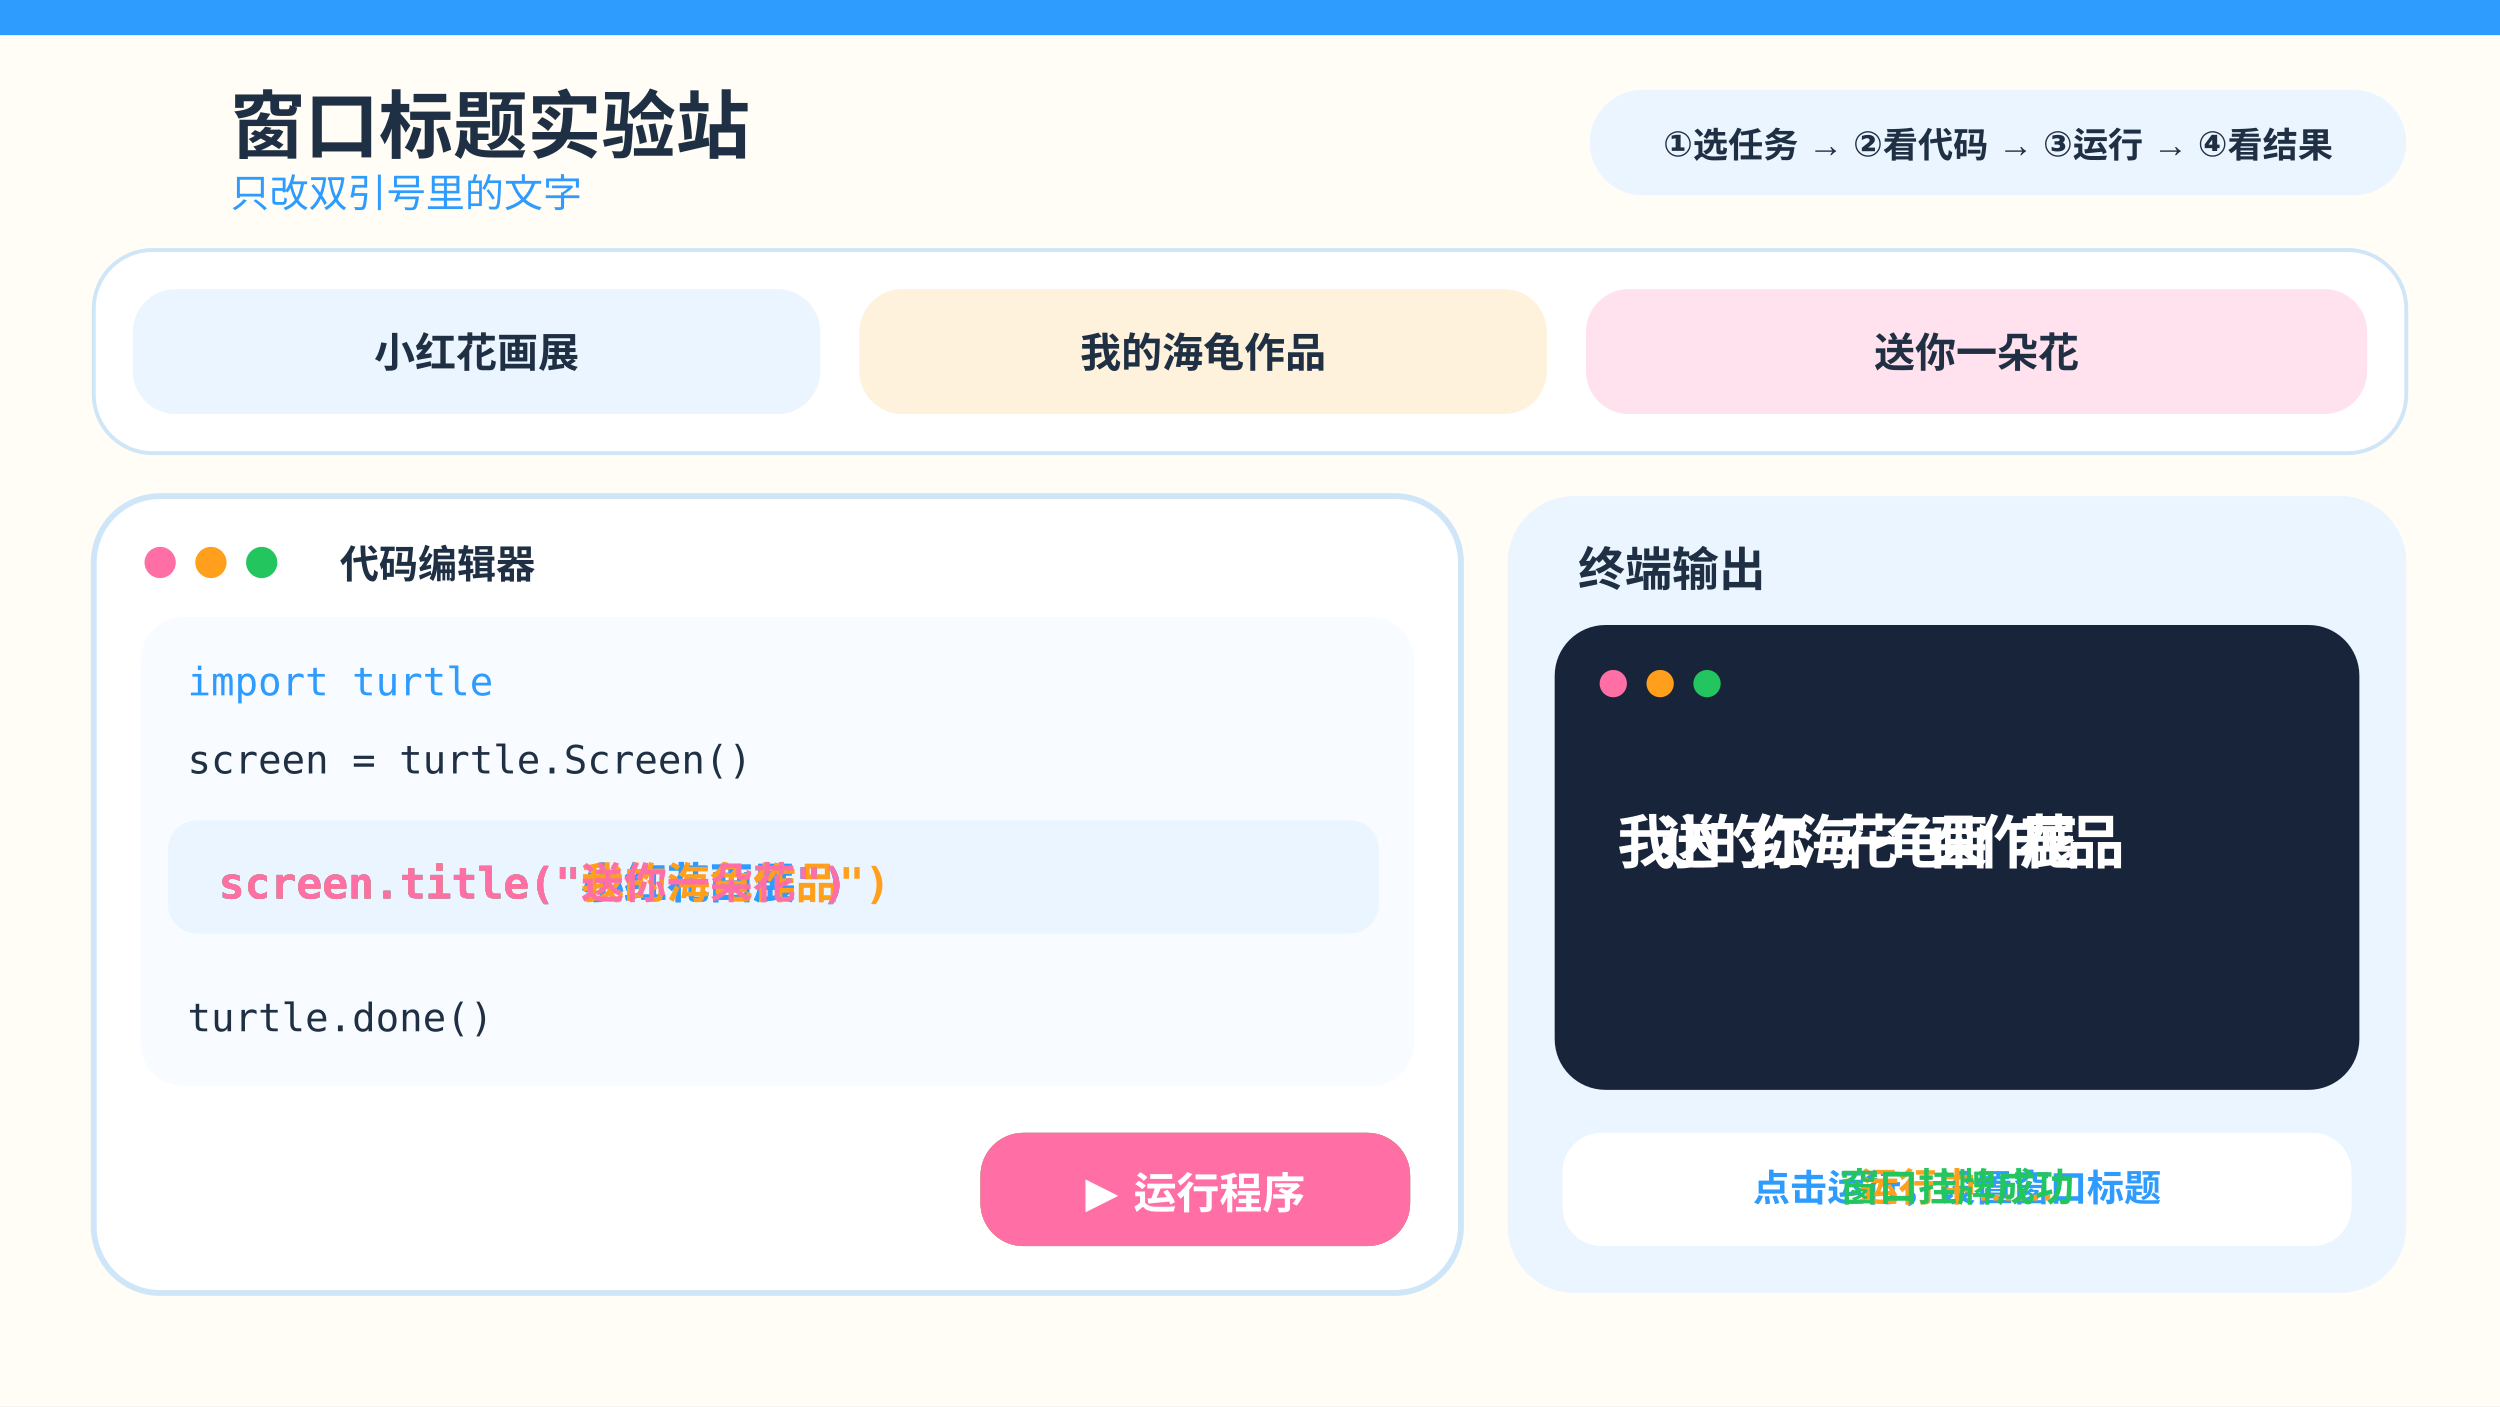
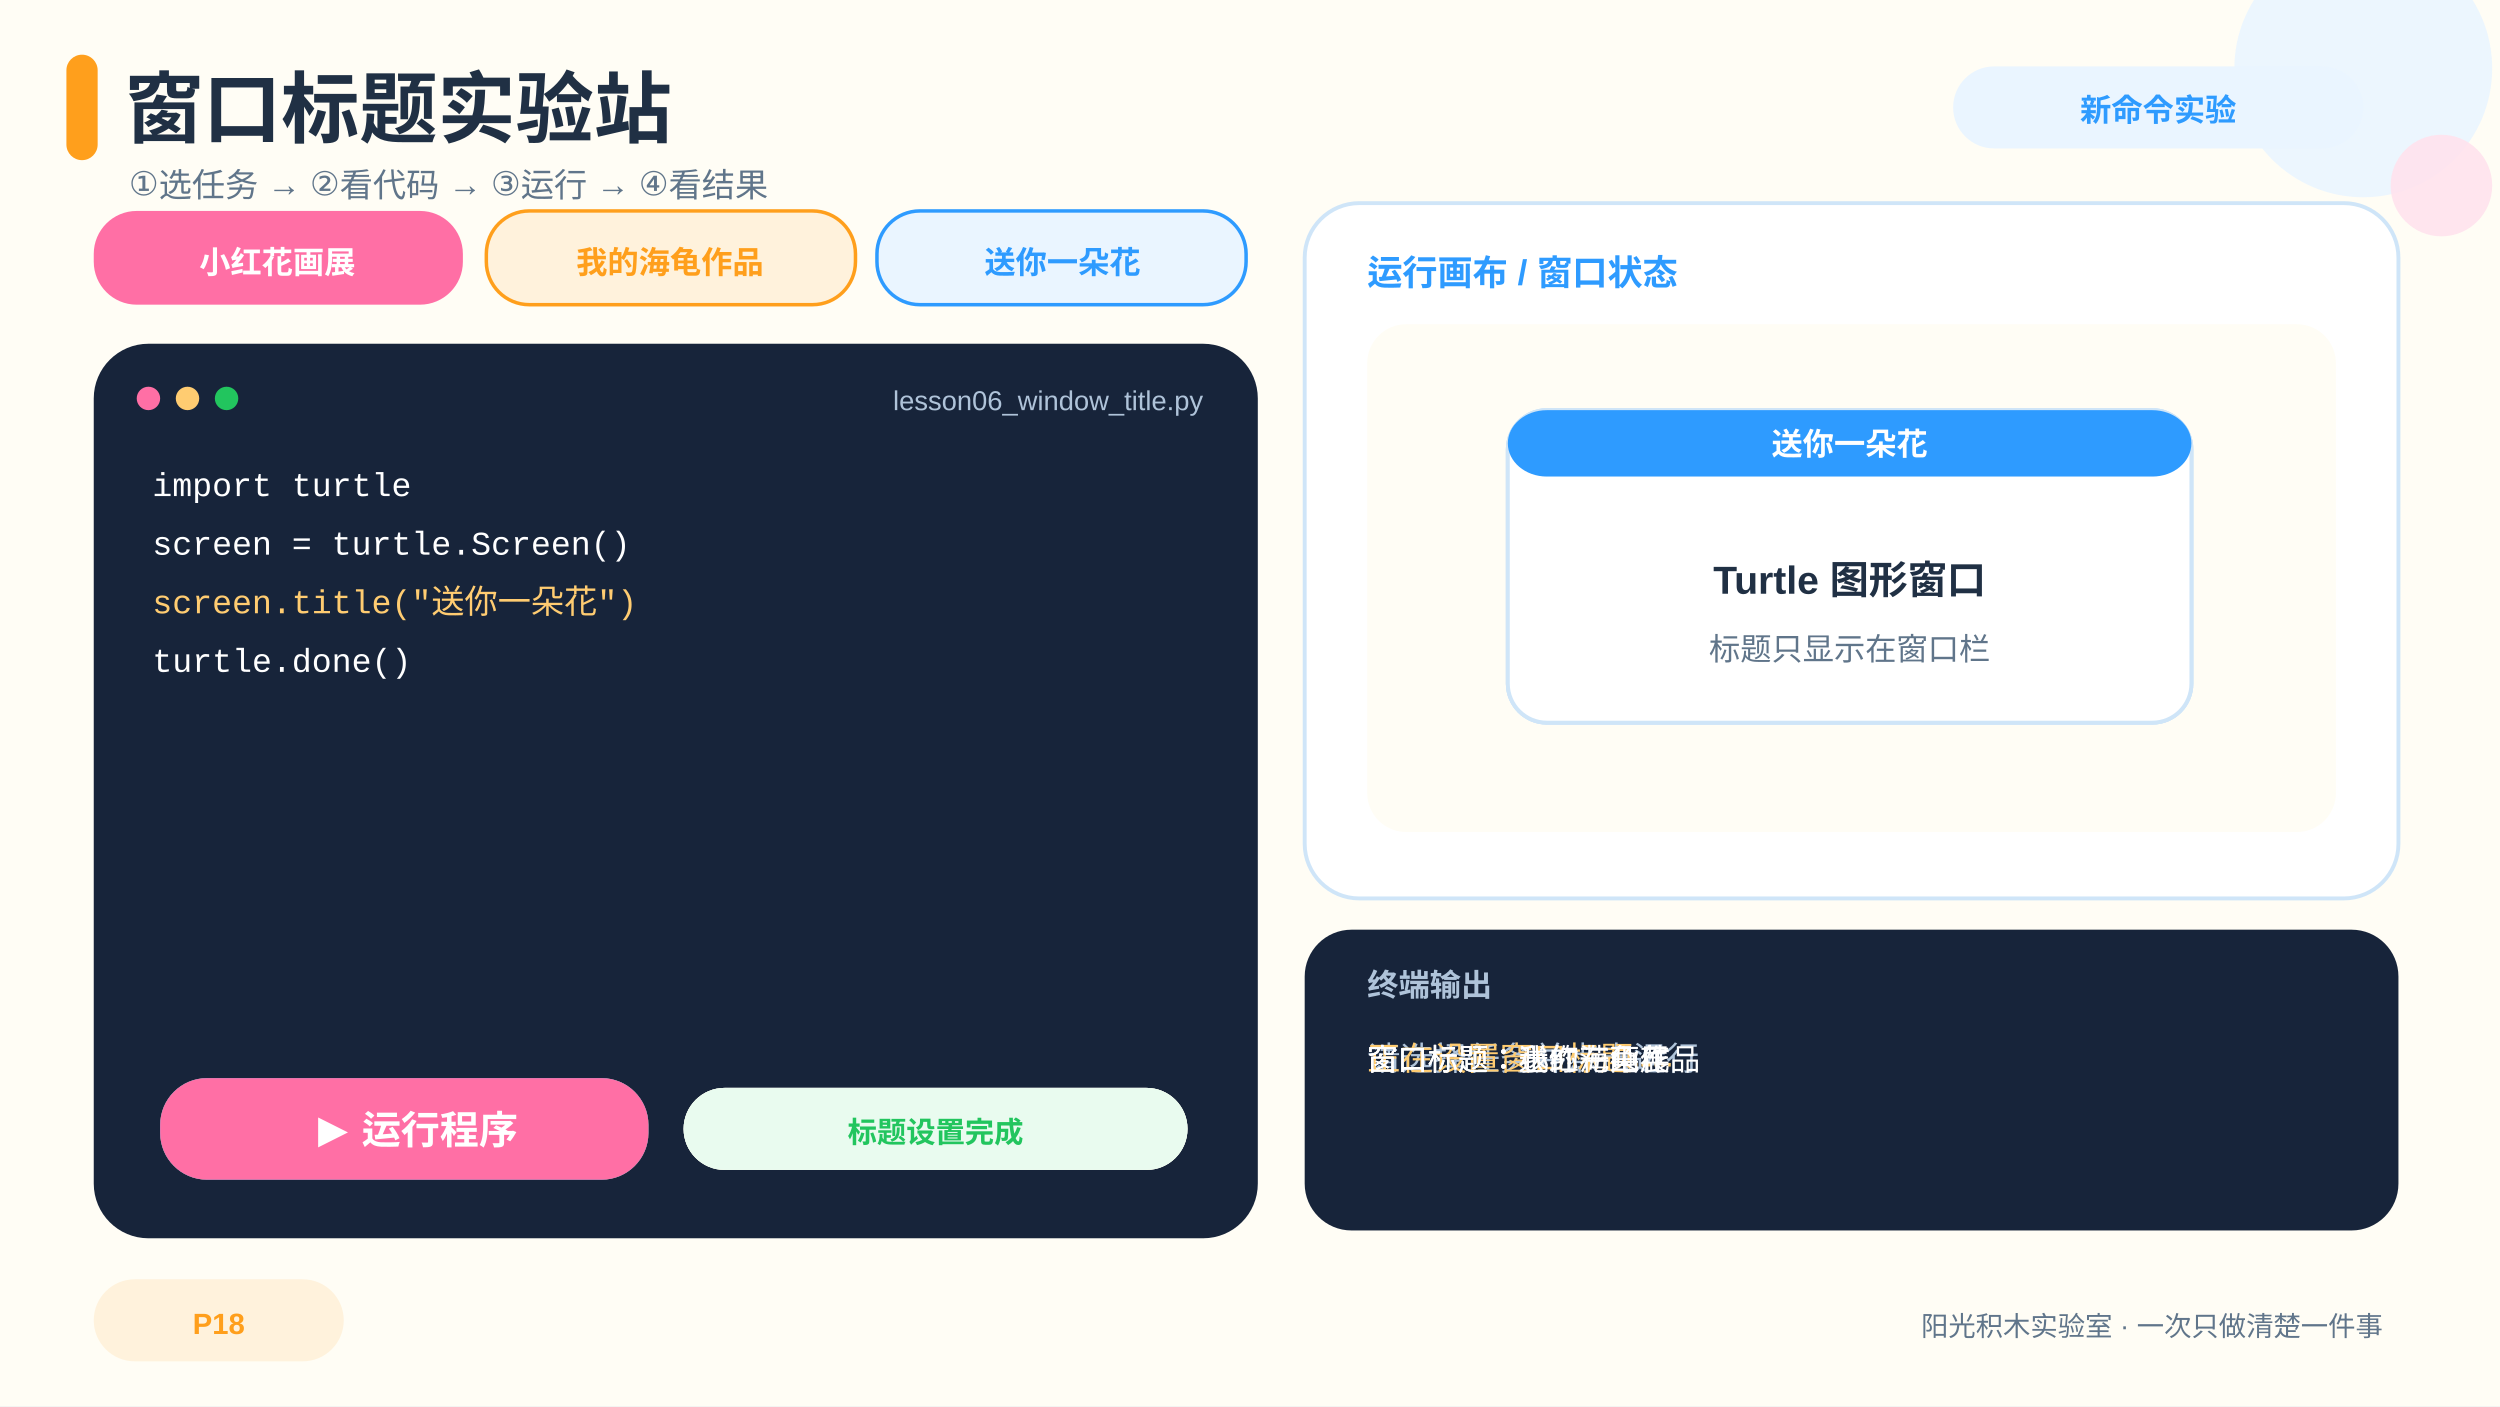
<svg xmlns="http://www.w3.org/2000/svg" viewBox="0 0 1280 720" data-pptx-page-role="content" font-family="Microsoft YaHei, Arial, sans-serif">
-   <rect id="background" data-pptx-role="background" width="1280" height="720" fill="#FFFDF5" />
-   <rect id="top-band" data-pptx-role="decoration" width="1280" height="18" fill="#2E9BFF" />
-   <g id="console-header" data-pptx-bounds="48 36 1184 78">
-     <use data-icon="tabler-filled/device-desktop" x="48" y="42" width="52" height="52" fill="#2E9BFF" />
-     <text x="118" y="78" font-family="YouYuan, Microsoft YaHei, sans-serif" font-size="38" font-weight="700" fill="#203044">窗口标题实验站</text>
-     <text x="118" y="106" font-size="20" fill="#2E9BFF">只改双引号里的文字</text>
-     <rect x="814" y="46" width="418" height="54" rx="27" fill="#EAF5FF" />
-     <text x="1023" y="80" text-anchor="middle" font-size="18" font-weight="700" fill="#203044">①选任务 → ②看代码 → ③运行 → ④看结果</text>
+   <rect x="0" y="0" width="1280" height="720" rx="0" fill="#FFFDF5" id="page-bg" />
+   <circle cx="1210" cy="35" r="66" fill="#EAF5FF" opacity="0.9" />
+   <circle cx="1250" cy="95" r="26" fill="#FFE2ED" opacity="0.9" />
+   <rect x="34" y="28" width="16" height="54" rx="8" fill="#FF9F1C" />
+   <text x="64" y="70" font-family="YouYuan, Microsoft YaHei, sans-serif" font-size="40" font-weight="700" fill="#203044" text-anchor="start">窗口标题实验站</text>
+   <text x="66" y="100" font-family="Microsoft YaHei, Arial, sans-serif" font-size="17" font-weight="400" fill="#60758A" text-anchor="start">①选任务 → ②看代码 → ③运行 → ④看结果</text>
+   <rect x="1000" y="34" width="210" height="42" rx="21" fill="#EAF5FF" />
+   <text x="1105.0" y="62" font-family="Microsoft YaHei, Arial, sans-serif" font-size="16" font-weight="700" fill="#2E9BFF" text-anchor="middle">新命令实验</text>
+   <rect x="48" y="655" width="128" height="42" rx="21" fill="#FFF2DC" />
+   <text x="112.0" y="683" font-family="Microsoft YaHei, Arial, sans-serif" font-size="15" font-weight="700" fill="#FF9F1C" text-anchor="middle">P18</text>
+   <g id="task-t1-button" data-pptx-bounds="48 108 189 48">
+     <rect x="48" y="108" width="189" height="48" rx="22" fill="#FF6FA5" />
+     <text x="142" y="140" font-family="Microsoft YaHei, Arial, sans-serif" font-size="16" font-weight="700" fill="#FFFFFF" text-anchor="middle">小红花画展</text>
  </g>
-   <g id="task-panel" data-pptx-bounds="48 128 1184 104" data-pptx-role="decoration">
-     <rect x="48" y="128" width="1184" height="104" rx="30" fill="#FFFFFF" stroke="#CFE5F8" stroke-width="2" />
+   <g id="task-t1-hit" data-pptx-role="decoration" data-pptx-bounds="0 0 1280 720">
+     <rect x="48" y="108" width="189" height="48" rx="20" fill="#FFFFFF" opacity="0.001" />
  </g>
-   <g id="task-a-button" data-pptx-bounds="68 148 352 64">
-     <rect x="68" y="148" width="352" height="64" rx="22" fill="#EAF5FF" />
-     <text x="244" y="188" text-anchor="middle" font-size="21" font-weight="700" fill="#203044">小红花画展</text>
+   <g id="task-t2-button" data-pptx-bounds="249 108 189 48">
+     <rect x="249" y="108" width="189" height="48" rx="22" fill="#FFF2DC" stroke="#FF9F1C" stroke-width="1.8" />
+     <text x="343" y="140" font-family="Microsoft YaHei, Arial, sans-serif" font-size="16" font-weight="700" fill="#FF9F1C" text-anchor="middle">我的海龟作品</text>
  </g>
-   <g id="task-b-button" data-pptx-bounds="440 148 352 64">
-     <rect x="440" y="148" width="352" height="64" rx="22" fill="#FFF2DC" />
-     <text x="616" y="188" text-anchor="middle" font-size="21" font-weight="700" fill="#203044">我的海龟作品</text>
+   <g id="task-t2-hit" data-pptx-role="decoration" data-pptx-bounds="0 0 1280 720">
+     <rect x="249" y="108" width="189" height="48" rx="20" fill="#FFFFFF" opacity="0.001" />
  </g>
-   <g id="task-c-button" data-pptx-bounds="812 148 400 64">
-     <rect x="812" y="148" width="400" height="64" rx="22" fill="#FFE2ED" />
-     <text x="1012" y="188" text-anchor="middle" font-size="21" font-weight="700" fill="#203044">送你一朵花</text>
+   <g id="task-t3-button" data-pptx-bounds="449 108 189 48">
+     <rect x="449" y="108" width="189" height="48" rx="22" fill="#EAF5FF" stroke="#2E9BFF" stroke-width="1.8" />
+     <text x="544" y="140" font-family="Microsoft YaHei, Arial, sans-serif" font-size="16" font-weight="700" fill="#2E9BFF" text-anchor="middle">送你一朵花</text>
  </g>
-   <g id="task-a-hit" data-pptx-bounds="68 148 352 64">
-     <rect x="68" y="148" width="352" height="64" rx="22" fill="#FFFFFF" fill-opacity="0.001" />
+   <g id="task-t3-hit" data-pptx-role="decoration" data-pptx-bounds="0 0 1280 720">
+     <rect x="449" y="108" width="189" height="48" rx="20" fill="#FFFFFF" opacity="0.001" />
  </g>
-   <g id="task-b-hit" data-pptx-bounds="440 148 352 64">
-     <rect x="440" y="148" width="352" height="64" rx="22" fill="#FFFFFF" fill-opacity="0.001" />
+   <rect x="48" y="176" width="596" height="458" rx="28" fill="#17243A" id="editor-shell" />
+   <circle cx="76" cy="204" r="6" fill="#FF6FA5" />
+   <circle cx="96" cy="204" r="6" fill="#FFCC71" />
+   <circle cx="116" cy="204" r="6" fill="#22C55E" />
+   <text x="616" y="210" font-family="Microsoft YaHei, Arial, sans-serif" font-size="14" font-weight="400" fill="#AFC3D9" text-anchor="end">lesson06_window_title.py</text>
+   <g id="code-t1-state" data-pptx-role="decoration" data-pptx-bounds="0 0 1280 720">
+     <rect x="66" y="226" width="558" height="306" rx="14" fill="#17243A" />
+     <text x="78" y="254" font-family="Consolas, Courier New, monospace" font-size="17" font-weight="400" fill="#FFFFFF" text-anchor="start">import turtle</text>
+     <text x="78" y="284" font-family="Consolas, Courier New, monospace" font-size="17" font-weight="400" fill="#FFFFFF" text-anchor="start">screen = turtle.Screen()</text>
+     <text x="78" y="314" font-family="Consolas, Courier New, monospace" font-size="17" font-weight="400" fill="#FFCC71" text-anchor="start">screen.title("小红花画展")</text>
+     <text x="78" y="344" font-family="Consolas, Courier New, monospace" font-size="17" font-weight="400" fill="#FFFFFF" text-anchor="start">turtle.done()</text>
  </g>
-   <g id="task-c-hit" data-pptx-bounds="812 148 400 64">
-     <rect x="812" y="148" width="400" height="64" rx="22" fill="#FFFFFF" fill-opacity="0.001" />
+   <g id="code-t2-state" data-pptx-role="decoration" data-pptx-bounds="0 0 1280 720">
+     <rect x="66" y="226" width="558" height="306" rx="14" fill="#17243A" />
+     <text x="78" y="254" font-family="Consolas, Courier New, monospace" font-size="17" font-weight="400" fill="#FFFFFF" text-anchor="start">import turtle</text>
+     <text x="78" y="284" font-family="Consolas, Courier New, monospace" font-size="17" font-weight="400" fill="#FFFFFF" text-anchor="start">screen = turtle.Screen()</text>
+     <text x="78" y="314" font-family="Consolas, Courier New, monospace" font-size="17" font-weight="400" fill="#FFCC71" text-anchor="start">screen.title("我的海龟作品")</text>
+     <text x="78" y="344" font-family="Consolas, Courier New, monospace" font-size="17" font-weight="400" fill="#FFFFFF" text-anchor="start">turtle.done()</text>
  </g>
-   <g id="editor-shell" data-pptx-bounds="48 254 700 408" data-pptx-role="decoration">
-     <rect x="48" y="254" width="700" height="408" rx="34" fill="#FFFFFF" stroke="#CFE5F8" stroke-width="3" />
-     <circle cx="82" cy="288" r="8" fill="#FF6FA5" />
-     <circle cx="108" cy="288" r="8" fill="#FF9F1C" />
-     <circle cx="134" cy="288" r="8" fill="#22C55E" />
-     <text x="174" y="296" font-size="20" font-weight="700" fill="#203044">代码编辑器</text>
-     <rect x="72" y="316" width="652" height="240" rx="22" fill="#F8FBFF" />
-     <text x="96" y="356" font-family="Consolas, monospace" font-size="20" fill="#2E9BFF">import turtle</text>
-     <text x="96" y="396" font-family="Consolas, monospace" font-size="20" fill="#203044">screen = turtle.Screen()</text>
-     <rect x="86" y="420" width="620" height="58" rx="15" fill="#EAF5FF" />
-     <text x="96" y="528" font-family="Consolas, monospace" font-size="20" fill="#203044">turtle.done()</text>
+   <g id="code-t3-state" data-pptx-role="decoration" data-pptx-bounds="0 0 1280 720">
+     <rect x="66" y="226" width="558" height="306" rx="14" fill="#17243A" />
+     <text x="78" y="254" font-family="Consolas, Courier New, monospace" font-size="17" font-weight="400" fill="#FFFFFF" text-anchor="start">import turtle</text>
+     <text x="78" y="284" font-family="Consolas, Courier New, monospace" font-size="17" font-weight="400" fill="#FFFFFF" text-anchor="start">screen = turtle.Screen()</text>
+     <text x="78" y="314" font-family="Consolas, Courier New, monospace" font-size="17" font-weight="400" fill="#FFCC71" text-anchor="start">screen.title("送你一朵花")</text>
+     <text x="78" y="344" font-family="Consolas, Courier New, monospace" font-size="17" font-weight="400" fill="#FFFFFF" text-anchor="start">turtle.done()</text>
  </g>
-   <g id="code-a-initial" data-pptx-bounds="96 424 590 48">
-     <text x="112" y="460" font-family="Consolas, Microsoft YaHei, monospace" font-size="22" font-weight="700" fill="#2E9BFF">screen.title("小红花画展")</text>
+   <g id="run-t1-button" data-pptx-role="decoration" data-pptx-bounds="0 0 1280 720">
+     <rect x="82" y="552" width="250" height="52" rx="24" fill="#FF9F1C" />
+     <text x="214" y="585" font-family="Microsoft YaHei, Arial, sans-serif" font-size="20" font-weight="700" fill="#FFFFFF" text-anchor="middle">▶ 运行程序</text>
  </g>
-   <g id="code-a-state" data-pptx-bounds="96 424 590 48">
-     <text x="112" y="460" font-family="Consolas, Microsoft YaHei, monospace" font-size="22" font-weight="700" fill="#2E9BFF">screen.title("小红花画展")</text>
+   <g id="run-t2-button" data-pptx-role="decoration" data-pptx-bounds="0 0 1280 720">
+     <rect x="82" y="552" width="250" height="52" rx="24" fill="#2E9BFF" />
+     <text x="214" y="585" font-family="Microsoft YaHei, Arial, sans-serif" font-size="20" font-weight="700" fill="#FFFFFF" text-anchor="middle">▶ 运行程序</text>
  </g>
-   <g id="code-b-state" data-pptx-bounds="96 424 590 48">
-     <text x="112" y="460" font-family="Consolas, Microsoft YaHei, monospace" font-size="22" font-weight="700" fill="#FF9F1C">screen.title("我的海龟作品")</text>
+   <g id="run-t3-button" data-pptx-role="decoration" data-pptx-bounds="0 0 1280 720">
+     <rect x="82" y="552" width="250" height="52" rx="24" fill="#FF6FA5" />
+     <text x="214" y="585" font-family="Microsoft YaHei, Arial, sans-serif" font-size="20" font-weight="700" fill="#FFFFFF" text-anchor="middle">▶ 运行程序</text>
  </g>
-   <g id="code-c-state" data-pptx-bounds="96 424 590 48">
-     <text x="112" y="460" font-family="Consolas, Microsoft YaHei, monospace" font-size="22" font-weight="700" fill="#FF6FA5">screen.title("送你一朵花")</text>
+   <g id="status-guide" data-pptx-role="decoration" data-pptx-bounds="0 0 1280 720">
+     <rect x="350" y="557" width="258" height="42" rx="21" fill="#EAF5FF" />
+     <text x="479.0" y="585" font-family="Microsoft YaHei, Arial, sans-serif" font-size="15" font-weight="700" fill="#2E9BFF" text-anchor="middle">已选任务，等待运行</text>
  </g>
-   <g id="run-a-button" data-pptx-bounds="502 580 220 58">
-     <rect x="502" y="580" width="220" height="58" rx="22" fill="#2E9BFF" />
-     <text x="612" y="618" text-anchor="middle" font-size="22" font-weight="700" fill="#FFFFFF">▶ 运行程序</text>
+   <g id="status-running" data-pptx-role="decoration" data-pptx-bounds="0 0 1280 720">
+     <rect x="350" y="557" width="258" height="42" rx="21" fill="#FFF2DC" />
+     <text x="479.0" y="585" font-family="Microsoft YaHei, Arial, sans-serif" font-size="15" font-weight="700" fill="#FF9F1C" text-anchor="middle">正在设置窗口标题……</text>
  </g>
-   <g id="run-b-button" data-pptx-bounds="502 580 220 58">
-     <rect x="502" y="580" width="220" height="58" rx="22" fill="#FF9F1C" />
-     <text x="612" y="618" text-anchor="middle" font-size="22" font-weight="700" fill="#FFFFFF">▶ 运行程序</text>
+   <g id="status-done" data-pptx-role="decoration" data-pptx-bounds="0 0 1280 720">
+     <rect x="350" y="557" width="258" height="42" rx="21" fill="#E9FBEF" />
+     <text x="479.0" y="585" font-family="Microsoft YaHei, Arial, sans-serif" font-size="15" font-weight="700" fill="#22C55E" text-anchor="middle">标题设置完成</text>
  </g>
-   <g id="run-c-button" data-pptx-bounds="502 580 220 58">
-     <rect x="502" y="580" width="220" height="58" rx="22" fill="#FF6FA5" />
-     <text x="612" y="618" text-anchor="middle" font-size="22" font-weight="700" fill="#FFFFFF">▶ 运行程序</text>
+   <rect x="668" y="104" width="560" height="356" rx="28" fill="#FFFFFF" stroke="#CFE5F8" stroke-width="2" id="canvas-shell" />
+   <text x="700" y="146" font-family="Microsoft YaHei, Arial, sans-serif" font-size="18" font-weight="700" fill="#2E9BFF" text-anchor="start">运行画布 / 窗口状态</text>
+   <rect x="700" y="166" width="496" height="260" rx="20" fill="#FFFDF5" id="canvas-inner" />
+   <g id="canvas-guide" data-pptx-role="decoration" data-pptx-bounds="0 0 1280 720">
+     <text x="948" y="300" font-family="Microsoft YaHei, Arial, sans-serif" font-size="18" font-weight="700" fill="#60758A" text-anchor="middle">运行后这里才出现结果</text>
  </g>
-   <g id="run-a-hit" data-pptx-bounds="502 580 220 58">
-     <rect x="502" y="580" width="220" height="58" rx="22" fill="#FFFFFF" fill-opacity="0.001" />
+   <g id="preview-t1" data-pptx-role="decoration" data-pptx-bounds="0 0 1280 720">
+     <rect x="772" y="210" width="350" height="160" rx="20" fill="#FFFFFF" stroke="#CFE5F8" stroke-width="2" />
+     <rect x="772" y="210" width="350" height="34" rx="20" fill="#2E9BFF" />
+     <text x="947" y="233" font-family="Microsoft YaHei, Arial, sans-serif" font-size="16" font-weight="700" fill="#FFFFFF" text-anchor="middle">小红花画展</text>
+     <text x="947" y="304" font-family="Microsoft YaHei, Arial, sans-serif" font-size="20" font-weight="700" fill="#203044" text-anchor="middle">Turtle 图形窗口</text>
+     <text x="947" y="338" font-family="Microsoft YaHei, Arial, sans-serif" font-size="16" font-weight="400" fill="#60758A" text-anchor="middle">标题只显示在窗口栏</text>
  </g>
-   <g id="run-b-hit" data-pptx-bounds="502 580 220 58">
-     <rect x="502" y="580" width="220" height="58" rx="22" fill="#FFFFFF" fill-opacity="0.001" />
+   <g id="preview-t2" data-pptx-role="decoration" data-pptx-bounds="0 0 1280 720">
+     <rect x="772" y="210" width="350" height="160" rx="20" fill="#FFFFFF" stroke="#CFE5F8" stroke-width="2" />
+     <rect x="772" y="210" width="350" height="34" rx="20" fill="#2E9BFF" />
+     <text x="947" y="233" font-family="Microsoft YaHei, Arial, sans-serif" font-size="16" font-weight="700" fill="#FFFFFF" text-anchor="middle">我的海龟作品</text>
+     <text x="947" y="304" font-family="Microsoft YaHei, Arial, sans-serif" font-size="20" font-weight="700" fill="#203044" text-anchor="middle">Turtle 图形窗口</text>
+     <text x="947" y="338" font-family="Microsoft YaHei, Arial, sans-serif" font-size="16" font-weight="400" fill="#60758A" text-anchor="middle">标题只显示在窗口栏</text>
  </g>
-   <g id="run-c-hit" data-pptx-bounds="502 580 220 58">
-     <rect x="502" y="580" width="220" height="58" rx="22" fill="#FFFFFF" fill-opacity="0.001" />
+   <g id="preview-t3" data-pptx-role="decoration" data-pptx-bounds="0 0 1280 720">
+     <rect x="772" y="210" width="350" height="160" rx="20" fill="#FFFFFF" stroke="#CFE5F8" stroke-width="2" />
+     <rect x="772" y="210" width="350" height="34" rx="20" fill="#2E9BFF" />
+     <text x="947" y="233" font-family="Microsoft YaHei, Arial, sans-serif" font-size="16" font-weight="700" fill="#FFFFFF" text-anchor="middle">送你一朵花</text>
+     <text x="947" y="304" font-family="Microsoft YaHei, Arial, sans-serif" font-size="20" font-weight="700" fill="#203044" text-anchor="middle">Turtle 图形窗口</text>
+     <text x="947" y="338" font-family="Microsoft YaHei, Arial, sans-serif" font-size="16" font-weight="400" fill="#60758A" text-anchor="middle">标题只显示在窗口栏</text>
  </g>
-   <g id="terminal-shell" data-pptx-bounds="772 254 460 408" data-pptx-role="decoration">
-     <rect x="772" y="254" width="460" height="408" rx="34" fill="#EAF5FF" />
-     <text x="808" y="300" font-size="24" font-weight="700" fill="#203044">终端输出</text>
-     <rect x="796" y="320" width="412" height="238" rx="26" fill="#17243A" />
-     <circle cx="826" cy="350" r="7" fill="#FF6FA5" />
-     <circle cx="850" cy="350" r="7" fill="#FF9F1C" />
-     <circle cx="874" cy="350" r="7" fill="#22C55E" />
-     <rect x="800" y="580" width="404" height="58" rx="20" fill="#FFFFFF" />
+   <rect x="668" y="476" width="560" height="154" rx="24" fill="#17243A" id="terminal-shell" />
+   <text x="700" y="510" font-family="Microsoft YaHei, Arial, sans-serif" font-size="16" font-weight="700" fill="#AFC3D9" text-anchor="start">终端输出</text>
+   <g id="terminal-guide" data-pptx-role="decoration" data-pptx-bounds="0 0 1280 720">
+     <text x="700" y="548" font-family="Consolas, Courier New, monospace" font-size="17" font-weight="400" fill="#AFC3D9" text-anchor="start">请选择任务并点击运行</text>
  </g>
-   <g id="terminal-guide" data-pptx-bounds="820 588 364 40">
-     <text x="1002" y="615" text-anchor="middle" font-size="19" font-weight="700" fill="#2E9BFF">点击运行，设置窗口标题</text>
+   <g id="terminal-running" data-pptx-role="decoration" data-pptx-bounds="0 0 1280 720">
+     <text x="700" y="548" font-family="Consolas, Courier New, monospace" font-size="17" font-weight="400" fill="#FFCC71" text-anchor="start">正在设置窗口标题……</text>
  </g>
-   <g id="terminal-running" data-pptx-bounds="820 588 364 40">
-     <text x="1002" y="615" text-anchor="middle" font-size="20" font-weight="700" fill="#FF9F1C">运行中……</text>
+   <g id="term-t1-l01" data-pptx-role="decoration" data-pptx-bounds="0 0 1280 720">
+     <text x="700" y="548" font-family="Consolas, Courier New, monospace" font-size="15.5" font-weight="400" fill="#FFFFFF" text-anchor="start">窗口标题：小红花画展</text>
  </g>
-   <g id="terminal-done" data-pptx-bounds="820 588 364 40">
-     <text x="1002" y="615" text-anchor="middle" font-size="20" font-weight="700" fill="#22C55E">窗口挂牌成功</text>
+   <g id="term-t2-l01" data-pptx-role="decoration" data-pptx-bounds="0 0 1280 720">
+     <text x="700" y="548" font-family="Consolas, Courier New, monospace" font-size="15.5" font-weight="400" fill="#FFFFFF" text-anchor="start">窗口标题：我的海龟作品</text>
  </g>
-   <g id="out-a-01" data-pptx-bounds="842 404 46 52">
-     <text x="865" y="442" text-anchor="middle" font-size="30" font-weight="700" fill="#FFFFFF">小</text>
+   <g id="term-t3-l01" data-pptx-role="decoration" data-pptx-bounds="0 0 1280 720">
+     <text x="700" y="548" font-family="Consolas, Courier New, monospace" font-size="15.5" font-weight="400" fill="#FFFFFF" text-anchor="start">窗口标题：送你一朵花</text>
  </g>
-   <g id="out-a-02" data-pptx-bounds="888 404 46 52">
-     <text x="911" y="442" text-anchor="middle" font-size="30" font-weight="700" fill="#FFFFFF">红</text>
+   <text x="1220" y="684" font-family="Microsoft YaHei, Arial, sans-serif" font-size="14" font-weight="400" fill="#60758A" text-anchor="end">阳光积木实验室 · 一次只做清楚一件事</text>
+   <g id="run-t1-hit" data-pptx-role="decoration" data-pptx-bounds="0 0 1280 720">
+     <rect x="82" y="552" width="250" height="52" rx="20" fill="#FFFFFF" opacity="0.001" />
  </g>
-   <g id="out-a-03" data-pptx-bounds="934 404 46 52">
-     <text x="957" y="442" text-anchor="middle" font-size="30" font-weight="700" fill="#FFFFFF">花</text>
+   <g id="run-t2-hit" data-pptx-role="decoration" data-pptx-bounds="0 0 1280 720">
+     <rect x="82" y="552" width="250" height="52" rx="20" fill="#FFFFFF" opacity="0.001" />
  </g>
-   <g id="out-a-04" data-pptx-bounds="980 404 46 52">
-     <text x="1003" y="442" text-anchor="middle" font-size="30" font-weight="700" fill="#FFFFFF">画</text>
-   </g>
-   <g id="out-a-05" data-pptx-bounds="1026 404 46 52">
-     <text x="1049" y="442" text-anchor="middle" font-size="30" font-weight="700" fill="#FFFFFF">展</text>
-   </g>
-   <g id="out-b-01" data-pptx-bounds="820 404 46 52">
-     <text x="843" y="442" text-anchor="middle" font-size="30" font-weight="700" fill="#FFFFFF">我</text>
-   </g>
-   <g id="out-b-02" data-pptx-bounds="866 404 46 52">
-     <text x="889" y="442" text-anchor="middle" font-size="30" font-weight="700" fill="#FFFFFF">的</text>
-   </g>
-   <g id="out-b-03" data-pptx-bounds="912 404 46 52">
-     <text x="935" y="442" text-anchor="middle" font-size="30" font-weight="700" fill="#FFFFFF">海</text>
-   </g>
-   <g id="out-b-04" data-pptx-bounds="958 404 46 52">
-     <text x="981" y="442" text-anchor="middle" font-size="30" font-weight="700" fill="#FFFFFF">龟</text>
-   </g>
-   <g id="out-b-05" data-pptx-bounds="1004 404 46 52">
-     <text x="1027" y="442" text-anchor="middle" font-size="30" font-weight="700" fill="#FFFFFF">作</text>
-   </g>
-   <g id="out-b-06" data-pptx-bounds="1050 404 46 52">
-     <text x="1073" y="442" text-anchor="middle" font-size="30" font-weight="700" fill="#FFFFFF">品</text>
-   </g>
-   <g id="out-c-01" data-pptx-bounds="842 404 46 52">
-     <text x="865" y="442" text-anchor="middle" font-size="30" font-weight="700" fill="#FFFFFF">送</text>
-   </g>
-   <g id="out-c-02" data-pptx-bounds="888 404 46 52">
-     <text x="911" y="442" text-anchor="middle" font-size="30" font-weight="700" fill="#FFFFFF">你</text>
-   </g>
-   <g id="out-c-03" data-pptx-bounds="934 404 46 52">
-     <text x="957" y="442" text-anchor="middle" font-size="30" font-weight="700" fill="#FFFFFF">一</text>
-   </g>
-   <g id="out-c-04" data-pptx-bounds="980 404 46 52">
-     <text x="1003" y="442" text-anchor="middle" font-size="30" font-weight="700" fill="#FFFFFF">朵</text>
-   </g>
-   <g id="out-c-05" data-pptx-bounds="1026 404 46 52">
-     <text x="1049" y="442" text-anchor="middle" font-size="30" font-weight="700" fill="#FFFFFF">花</text>
+   <g id="run-t3-hit" data-pptx-role="decoration" data-pptx-bounds="0 0 1280 720">
+     <rect x="82" y="552" width="250" height="52" rx="20" fill="#FFFFFF" opacity="0.001" />
  </g>
</svg>
